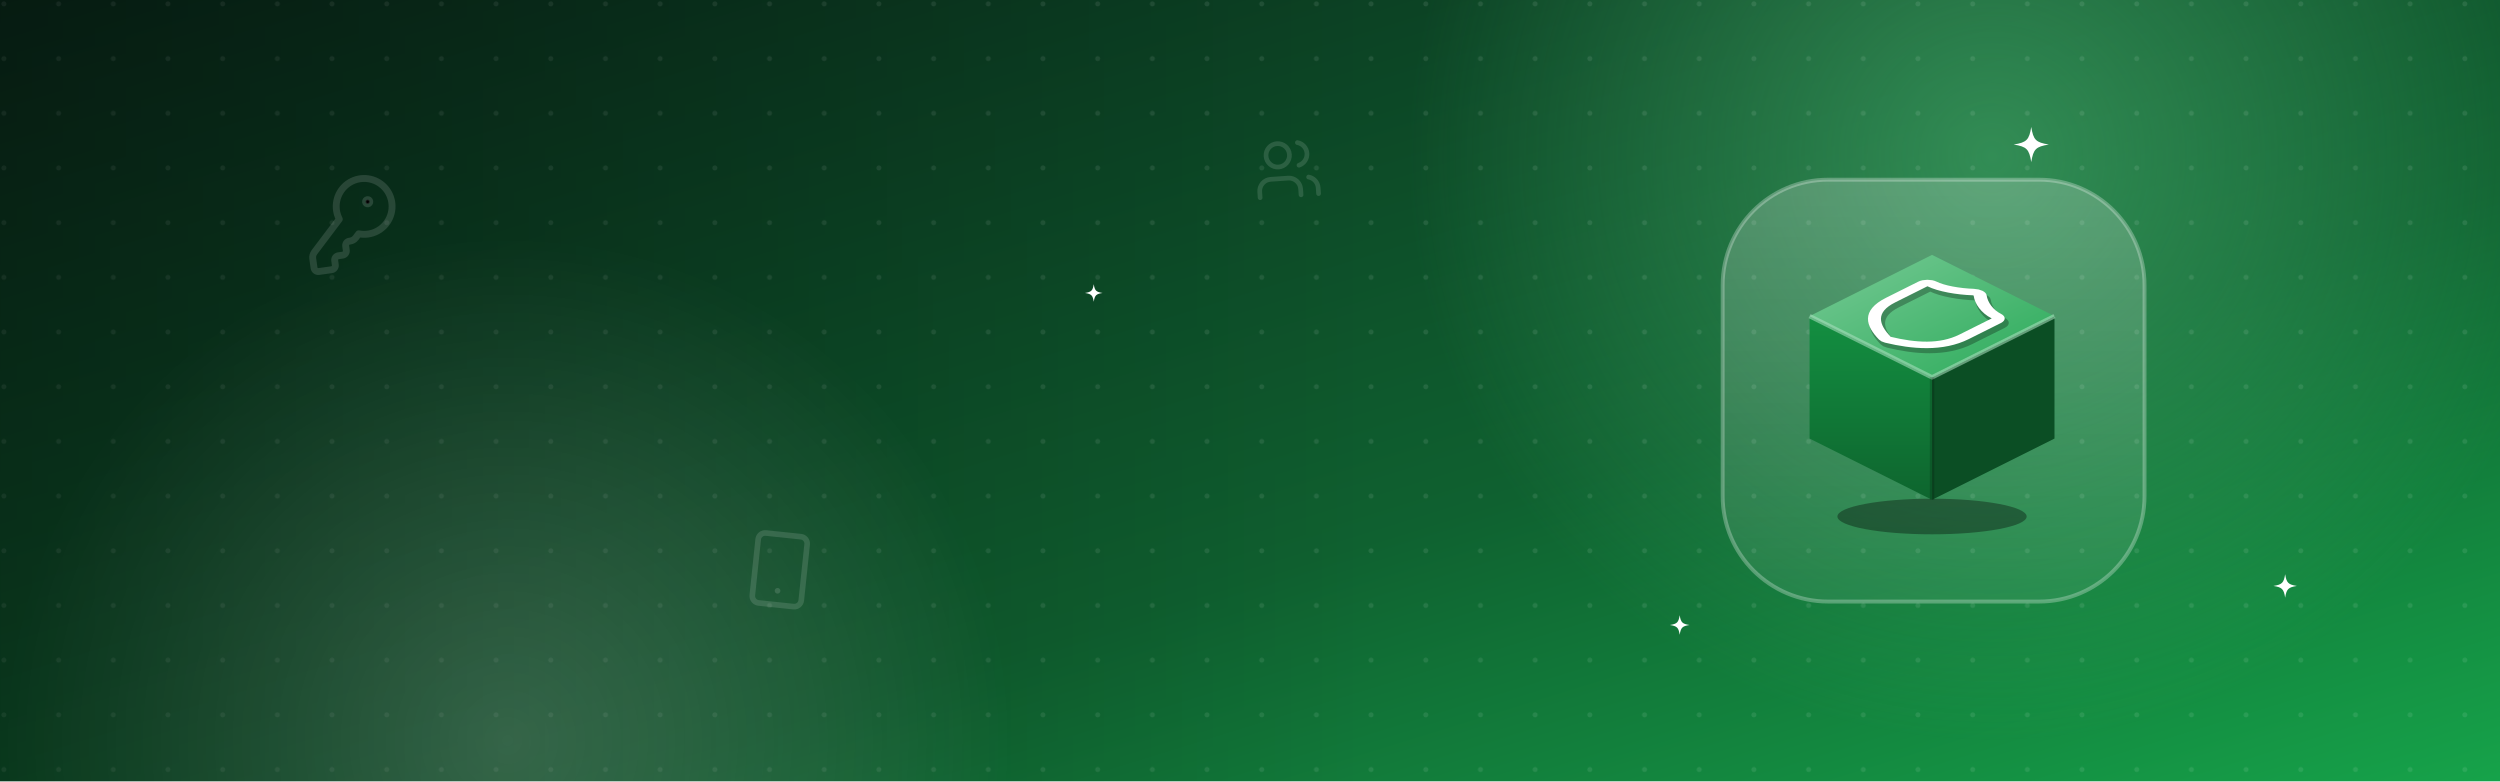
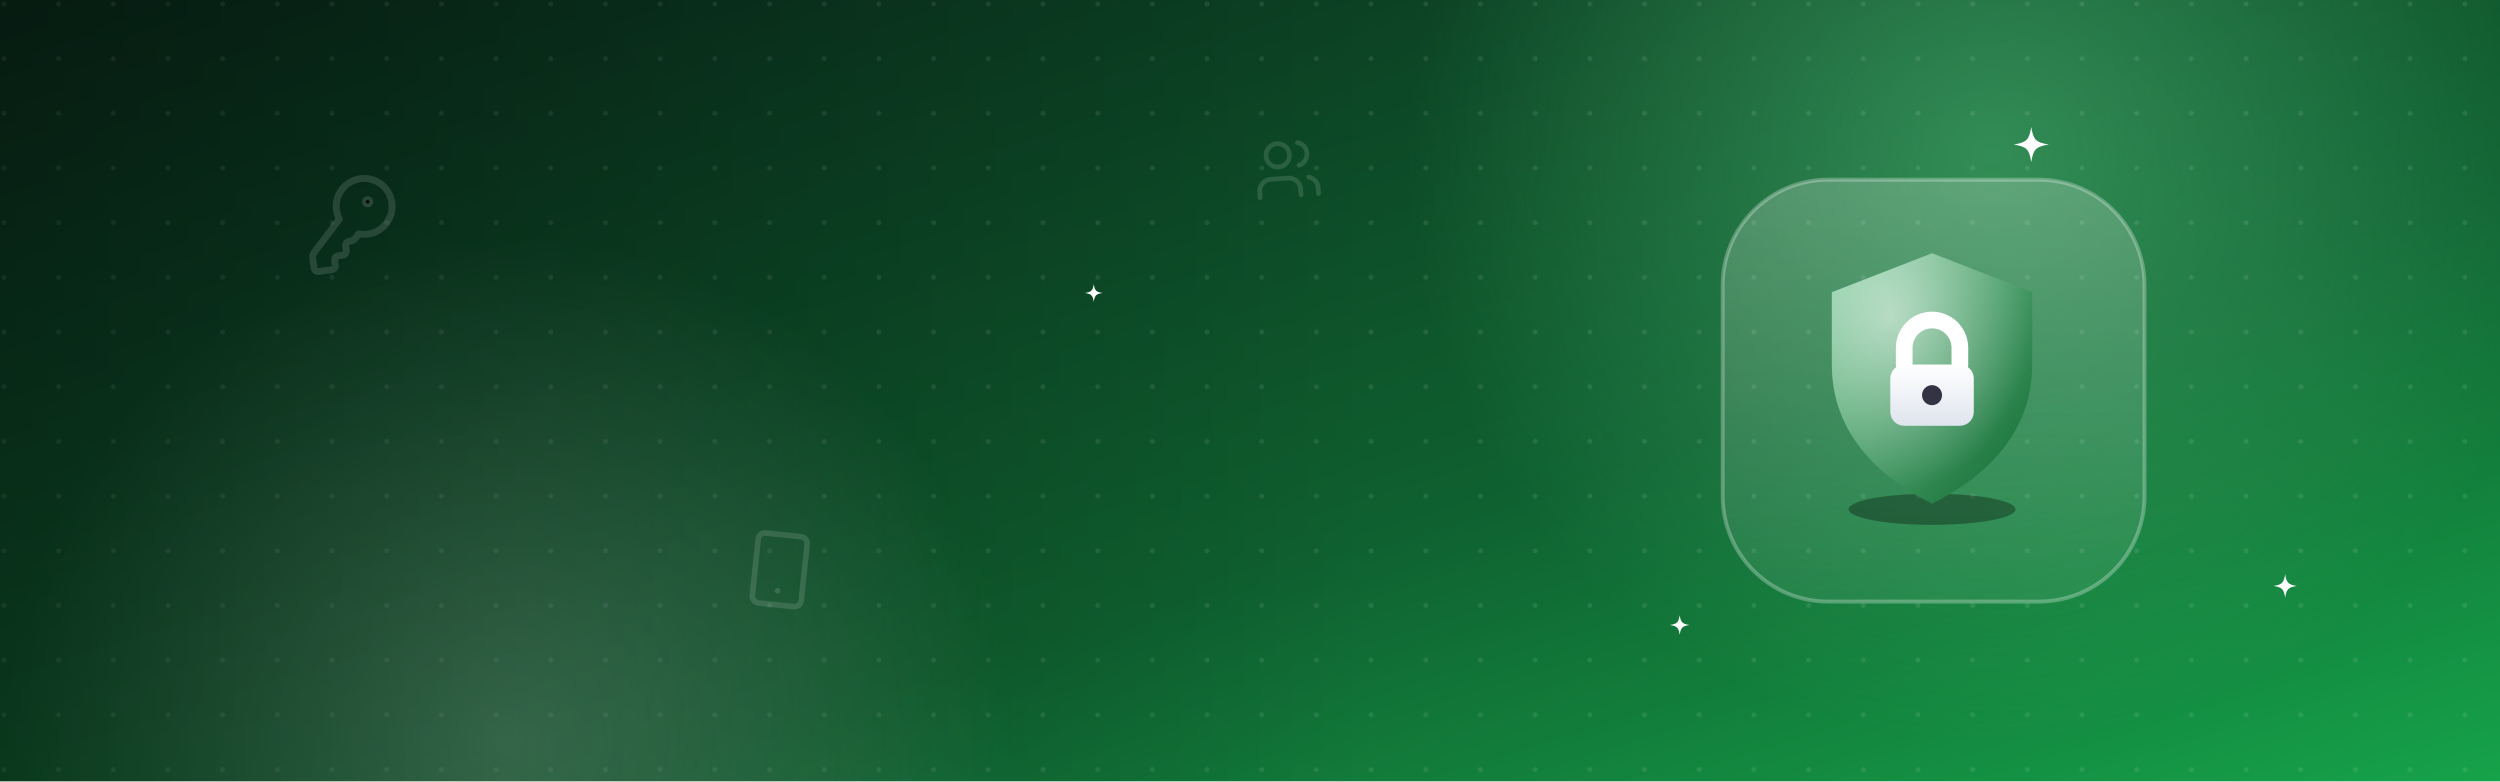
<svg xmlns="http://www.w3.org/2000/svg" viewBox="0 0 1280 400" role="img" aria-hidden="true">
  <defs>
    <linearGradient id="bg" x1="0" y1="0" x2="1" y2="1">
      <stop offset="0" stop-color="#09291a" />
      <stop offset=".62" stop-color="#0f6130" />
      <stop offset="1" stop-color="#16a34a" />
    </linearGradient>
    <radialGradient id="o1">
      <stop offset="0" stop-color="#50ba77" stop-opacity=".55" />
      <stop offset="1" stop-color="#50ba77" stop-opacity="0" />
    </radialGradient>
    <radialGradient id="o2">
      <stop offset="0" stop-color="#ffffff" stop-opacity=".22" />
      <stop offset="1" stop-color="#ffffff" stop-opacity="0" />
    </radialGradient>
    <pattern id="dots" width="28" height="28" patternUnits="userSpaceOnUse">
      <circle cx="2" cy="2" r="1.3" fill="#ffffff" fill-opacity=".09" />
    </pattern>
    <linearGradient id="glass" x1="0" y1="0" x2="0" y2="1">
      <stop offset="0" stop-color="#ffffff" stop-opacity=".22" />
      <stop offset="1" stop-color="#ffffff" stop-opacity=".06" />
    </linearGradient>
    <linearGradient id="fade" x1="0" y1="0" x2="1" y2="0">
      <stop offset="0" stop-color="#000" stop-opacity=".35" />
      <stop offset=".55" stop-color="#000" stop-opacity="0" />
    </linearGradient>
-     <linearGradient id="bbt" x1="0" y1="0" x2="1" y2="1">
-       <stop offset="0" stop-color="#78ca96" />
-       <stop offset="1" stop-color="#29aa58" />
+     <linearGradient id="bbm" x1="0" y1="0" x2="1" y2="1">
+       <stop offset="0" stop-color="#7fcc9b" />
+       <stop offset="1" stop-color="#0e6a30" />
    </linearGradient>
-     <linearGradient id="bbl" x1="0" y1="0" x2="0" y2="1">
-       <stop offset="0" stop-color="#138f41" />
-       <stop offset="1" stop-color="#0e652e" />
+     <linearGradient id="bbv" x1="0" y1="0" x2="0" y2="1">
+       <stop offset="0" stop-color="#7fcc9b" />
+       <stop offset="1" stop-color="#16a34a" />
    </linearGradient>
-     <linearGradient id="bbsh" x1="0" y1="0" x2="1" y2="0">
+     <linearGradient id="bbw" x1="0" y1="0" x2="0" y2="1">
+       <stop offset="0" stop-color="#ffffff" />
+       <stop offset="1" stop-color="#dfe5ee" />
+     </linearGradient>
+     <linearGradient id="bbg" x1="0" y1="0" x2="0" y2="1">
+       <stop offset="0" stop-color="#ffe08a" />
+       <stop offset="1" stop-color="#f2a62b" />
+     </linearGradient>
+     <radialGradient id="bbh" cx=".3" cy=".25" r=".7">
+       <stop offset="0" stop-color="#fff" stop-opacity=".55" />
+       <stop offset="1" stop-color="#fff" stop-opacity="0" />
+     </radialGradient>
+     <linearGradient id="bbs" x1="0" y1="0" x2="1" y2="0">
      <stop offset="0" stop-color="#fff" stop-opacity="0" />
-       <stop offset=".5" stop-color="#fff" stop-opacity=".55" />
+       <stop offset=".5" stop-color="#fff" stop-opacity=".6" />
      <stop offset="1" stop-color="#fff" stop-opacity="0" />
    </linearGradient>
-     <clipPath id="bbc">
-       <path d="M32 10 L54 21 L32 32 L10 21 Z" />
-     </clipPath>
  </defs>
  <style>.b1,.b2,.f,.s,.k{transform-box:fill-box;transform-origin:50% 50%}
@keyframes b1{to{transform:translate(-90px,40px) scale(1.15)}}@keyframes b2{to{transform:translate(70px,-30px) scale(.9)}}
@keyframes f{0%,100%{transform:translateY(0)}50%{transform:translateY(-10px)}}
@keyframes s{0%,100%{opacity:.25;transform:scale(.5) rotate(0)}50%{opacity:.95;transform:scale(1) rotate(45deg)}}
@keyframes k{0%,100%{transform:translateY(0)}50%{transform:translateY(-6px)}}
.b1{animation:b1 16s ease-in-out infinite alternate}.b2{animation:b2 19s ease-in-out infinite alternate}
.f{animation:f 9s ease-in-out infinite}.f1{animation-duration:11s;animation-delay:-3s}.f2{animation-duration:13s;animation-delay:-6s}
.s{animation:s 3.4s ease-in-out infinite}.k{animation:k 6s ease-in-out infinite}
- @media (prefers-reduced-motion:reduce){.b1,.b2,.f,.s,.k{animation:none!important}}.bbbob,.bbshadow{transform-box:fill-box;transform-origin:50% 50%}@keyframes bbb{0%,100%{transform:translateY(0)}50%{transform:translateY(-2.2px)}}@keyframes bbsd{0%,100%{transform:scaleX(1);opacity:.35}50%{transform:scaleX(.86);opacity:.22}}@keyframes bbs{0%,55%{transform:translateX(0)}100%{transform:translateX(78px)}}@keyframes bbg{0%,100%{opacity:.9}50%{opacity:1}}.bbbob{animation:bbb 4.2s ease-in-out infinite}.bbshadow{animation:bbsd 4.2s ease-in-out infinite}.bbshine{animation:bbs 5.5s ease-in-out infinite}.bbglow{animation:bbg 4.2s ease-in-out infinite}</style>
+ @media (prefers-reduced-motion:reduce){.b1,.b2,.f,.s,.k{animation:none!important}}.bbfl,.bbpu,.bbbl,.bbsp,.bbwg,.bbri,.bbsd,.bbpop{transform-box:fill-box;transform-origin:50% 50%}.bbgr{transform-box:fill-box;transform-origin:50% 100%}@keyframes bbfl{0%,100%{transform:translateY(0)}50%{transform:translateY(-2px)}}.bbfl{animation:bbfl 4.2s ease-in-out infinite}@keyframes bbsd{0%,100%{transform:scaleX(1);opacity:.32}50%{transform:scaleX(.85);opacity:.2}}.bbsd{animation:bbsd 4.2s ease-in-out infinite}@keyframes bbpu{0%,100%{opacity:.55}50%{opacity:1}}.bbpu{animation:bbpu 2.4s ease-in-out infinite}@keyframes bbbl{0%,44%,56%,100%{opacity:1}50%{opacity:.15}}.bbbl{animation:bbbl 3s steps(1,end) infinite}@keyframes bbsp{to{transform:rotate(360deg)}}.bbsp{animation:bbsp 14s linear infinite}@keyframes bbwg{0%,100%{transform:rotate(-6deg)}50%{transform:rotate(6deg)}}.bbwg{animation:bbwg 3.4s ease-in-out infinite}@keyframes bbri{0%{transform:translateY(2px);opacity:.7}100%{transform:translateY(-3.5px);opacity:1}}.bbri{animation:bbri 1.6s ease-in-out infinite alternate}@keyframes bbgr{0%,100%{transform:scaleY(.55)}50%{transform:scaleY(1)}}.bbgr{animation:bbgr 2.8s ease-in-out infinite}@keyframes bbpop{0%,100%{transform:scale(.9)}50%{transform:scale(1.08)}}.bbpop{animation:bbpop 2.6s ease-in-out infinite}@keyframes bbsh{0%,60%{transform:translateX(-30px)}100%{transform:translateX(70px)}}.bbsh{animation:bbsh 5s ease-in-out infinite}@keyframes bbdash{to{stroke-dashoffset:-40}}.bbdash{animation:bbdash 2.4s linear infinite}@keyframes bbsw{0%,100%{transform:rotate(-50deg)}50%{transform:rotate(35deg)}}</style>
  <rect width="1280" height="400" fill="url(#bg)" />
  <circle class="b1" cx="1020" cy="80" r="300" fill="url(#o1)" />
  <circle class="b2" cx="260" cy="380" r="260" fill="url(#o2)" />
  <rect width="1280" height="400" fill="url(#dots)" />
  <rect width="1280" height="400" fill="url(#fade)" />
  <g transform="translate(150 92) rotate(-8) scale(2.2)">
    <g class="f f0" fill="none" stroke="#ffffff" stroke-opacity=".13" stroke-width="1.6" stroke-linecap="round" stroke-linejoin="round">
      <path d="M2.586 17.414A2 2 0 0 0 2 18.828V21a1 1 0 0 0 1 1h3a1 1 0 0 0 1-1v-1a1 1 0 0 1 1-1h1a1 1 0 0 0 1-1v-1a1 1 0 0 1 1-1h.172a2 2 0 0 0 1.414-.586l.814-.814a6.5 6.5 0 1 0-4-4z" />
      <circle cx="16.5" cy="7.5" r=".5" fill="currentColor" />
    </g>
  </g>
  <g transform="translate(380 268) rotate(6) scale(1.8)">
    <g class="f f1" fill="none" stroke="#ffffff" stroke-opacity=".13" stroke-width="1.6" stroke-linecap="round" stroke-linejoin="round">
      <rect width="14" height="20" x="5" y="2" rx="2" ry="2" />
      <path d="M12 18h.01" />
    </g>
  </g>
  <g transform="translate(640 70) rotate(-4) scale(1.5)">
    <g class="f f2" fill="none" stroke="#ffffff" stroke-opacity=".13" stroke-width="1.6" stroke-linecap="round" stroke-linejoin="round">
      <path d="M16 21v-2a4 4 0 0 0-4-4H6a4 4 0 0 0-4 4v2" />
      <path d="M16 3.128a4 4 0 0 1 0 7.744" />
      <path d="M22 21v-2a4 4 0 0 0-3-3.87" />
      <circle cx="9" cy="7" r="4" />
    </g>
  </g>
  <g class="k">
    <rect x="882" y="92" width="216" height="216" rx="54" fill="url(#glass)" stroke="#ffffff" stroke-opacity=".28" stroke-width="2" />
-     <g transform="translate(898 102) scale(2.85)">
-       <g class="bbbob">
-         <ellipse cx="32" cy="57" rx="17" ry="3.2" fill="#000" opacity=".35" class="bbshadow" />
-         <path d="M10 21 L32 32 V54 L10 43 Z" fill="url(#bbl)" />
-         <path d="M54 21 L32 32 V54 L54 43 Z" fill="#0b4e24" />
-         <path d="M32 10 L54 21 L32 32 L10 21 Z" fill="url(#bbt)" />
-         <path d="M10 21 L32 32 L54 21" fill="none" stroke="#addfc0" stroke-opacity=".55" stroke-width=".8" stroke-linejoin="round" />
-         <path d="M32 32 V54" stroke="#000" stroke-opacity=".18" stroke-width=".8" />
+     <g transform="translate(898 104) scale(2.85)">
+       <clipPath id="bbc">
+         <path d="M32 9 50 16v13c0 12-8 20-18 25-10-5-18-13-18-25V16z" />
+       </clipPath>
+       <ellipse class="bbsd" cx="32" cy="55" rx="15" ry="2.8" fill="#000" opacity=".32" />
+       <g class="bbfl">
+         <path d="M32 9 50 16v13c0 12-8 20-18 25-10-5-18-13-18-25V16z" fill="url(#bbm)" />
+         <path d="M32 9 50 16v13c0 12-8 20-18 25-10-5-18-13-18-25V16z" fill="url(#bbh)" />
        <g clip-path="url(#bbc)">
-           <rect class="bbshine" x="-14" y="6" width="14" height="30" fill="url(#bbsh)" transform="skewX(-25)" />
+           <rect class="bbsh" x="0" y="0" width="10" height="64" fill="url(#bbs)" transform="skewX(-20)" />
        </g>
-         <g transform="translate(.5 .8)">
-           <g transform="matrix(0.825 0.4125 -0.825 0.4125 32 11.100)" fill="none" stroke="#000" stroke-opacity=".28" stroke-width="2.4" stroke-linecap="round" stroke-linejoin="round">
-             <path d="M20 13c0 5-3.5 7.5-7.66 8.95a1 1 0 0 1-.67-.01C7.5 20.5 4 18 4 13V6a1 1 0 0 1 1-1c2 0 4.5-1.2 6.24-2.72a1.17 1.17 0 0 1 1.52 0C14.51 3.81 17 5 19 5a1 1 0 0 1 1 1z" />
-           </g>
-         </g>
-         <g class="bbglow" transform="matrix(0.825 0.4125 -0.825 0.4125 32 11.100)" fill="none" stroke="#fff" stroke-width="2" stroke-linecap="round" stroke-linejoin="round">
-           <path d="M20 13c0 5-3.5 7.5-7.66 8.95a1 1 0 0 1-.67-.01C7.5 20.5 4 18 4 13V6a1 1 0 0 1 1-1c2 0 4.5-1.2 6.24-2.72a1.17 1.17 0 0 1 1.52 0C14.51 3.81 17 5 19 5a1 1 0 0 1 1 1z" />
-         </g>
+         <path d="M27 29v-3a5 5 0 0 1 10 0v3" fill="none" stroke="#fff" stroke-width="3" stroke-linecap="round" />
+         <rect x="24.5" y="29" width="15" height="11" rx="2.5" fill="url(#bbw)" />
+         <circle class="bbbl" cx="32" cy="34.5" r="1.8" fill="#334" />
      </g>
    </g>
  </g>
  <g transform="translate(1040 74) scale(0.9)">
    <path class="s" style="animation-delay:0s" d="M0 -10 C1.2 -2.6 2.6 -1.2 10 0 C2.6 1.2 1.2 2.6 0 10 C-1.2 2.6 -2.6 1.2 -10 0 C-2.6 -1.2 -1.2 -2.6 0 -10Z" fill="#ffffff" />
  </g>
  <g transform="translate(1170 300) scale(0.6)">
    <path class="s" style="animation-delay:1.1s" d="M0 -10 C1.2 -2.6 2.6 -1.2 10 0 C2.6 1.2 1.2 2.6 0 10 C-1.2 2.6 -2.6 1.2 -10 0 C-2.6 -1.2 -1.2 -2.6 0 -10Z" fill="#ffffff" />
  </g>
  <g transform="translate(860 320) scale(0.5)">
    <path class="s" style="animation-delay:2.2s" d="M0 -10 C1.2 -2.6 2.6 -1.2 10 0 C2.6 1.2 1.2 2.6 0 10 C-1.2 2.6 -2.6 1.2 -10 0 C-2.6 -1.2 -1.2 -2.6 0 -10Z" fill="#ffffff" />
  </g>
  <g transform="translate(560 150) scale(0.45)">
    <path class="s" style="animation-delay:0.6s" d="M0 -10 C1.2 -2.6 2.6 -1.2 10 0 C2.6 1.2 1.2 2.6 0 10 C-1.2 2.6 -2.6 1.2 -10 0 C-2.6 -1.2 -1.2 -2.6 0 -10Z" fill="#ffffff" />
  </g>
</svg>
